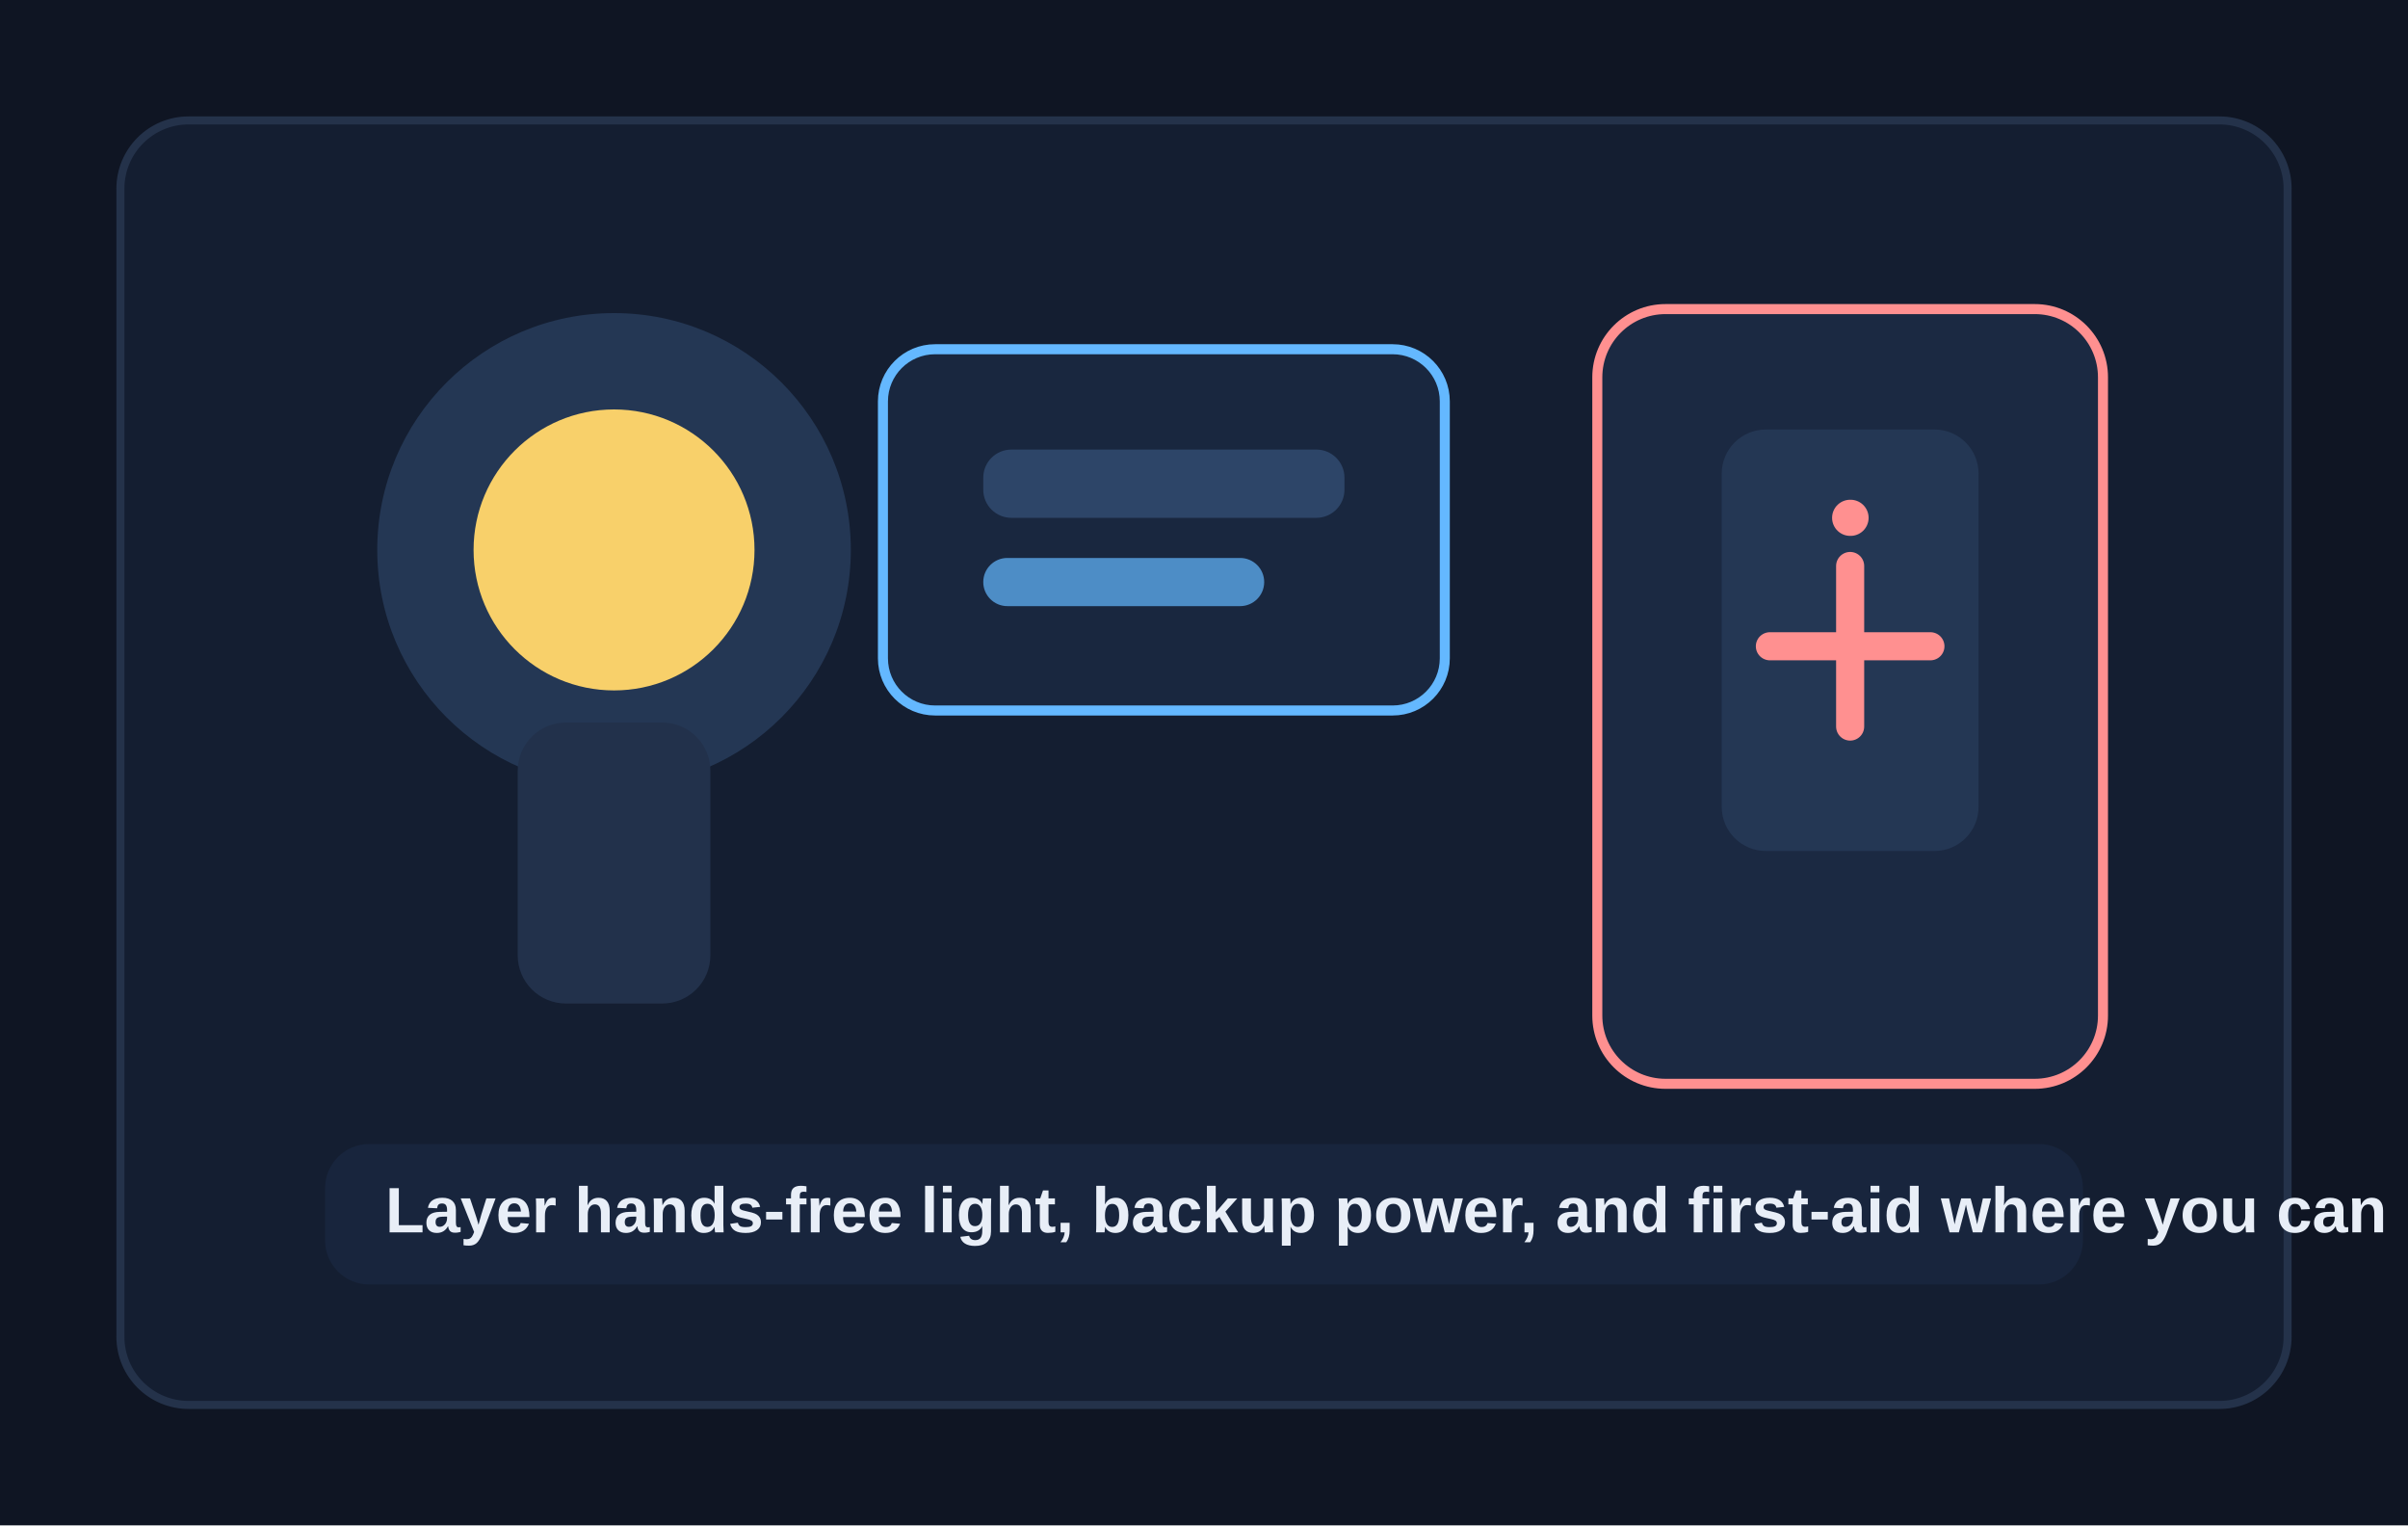
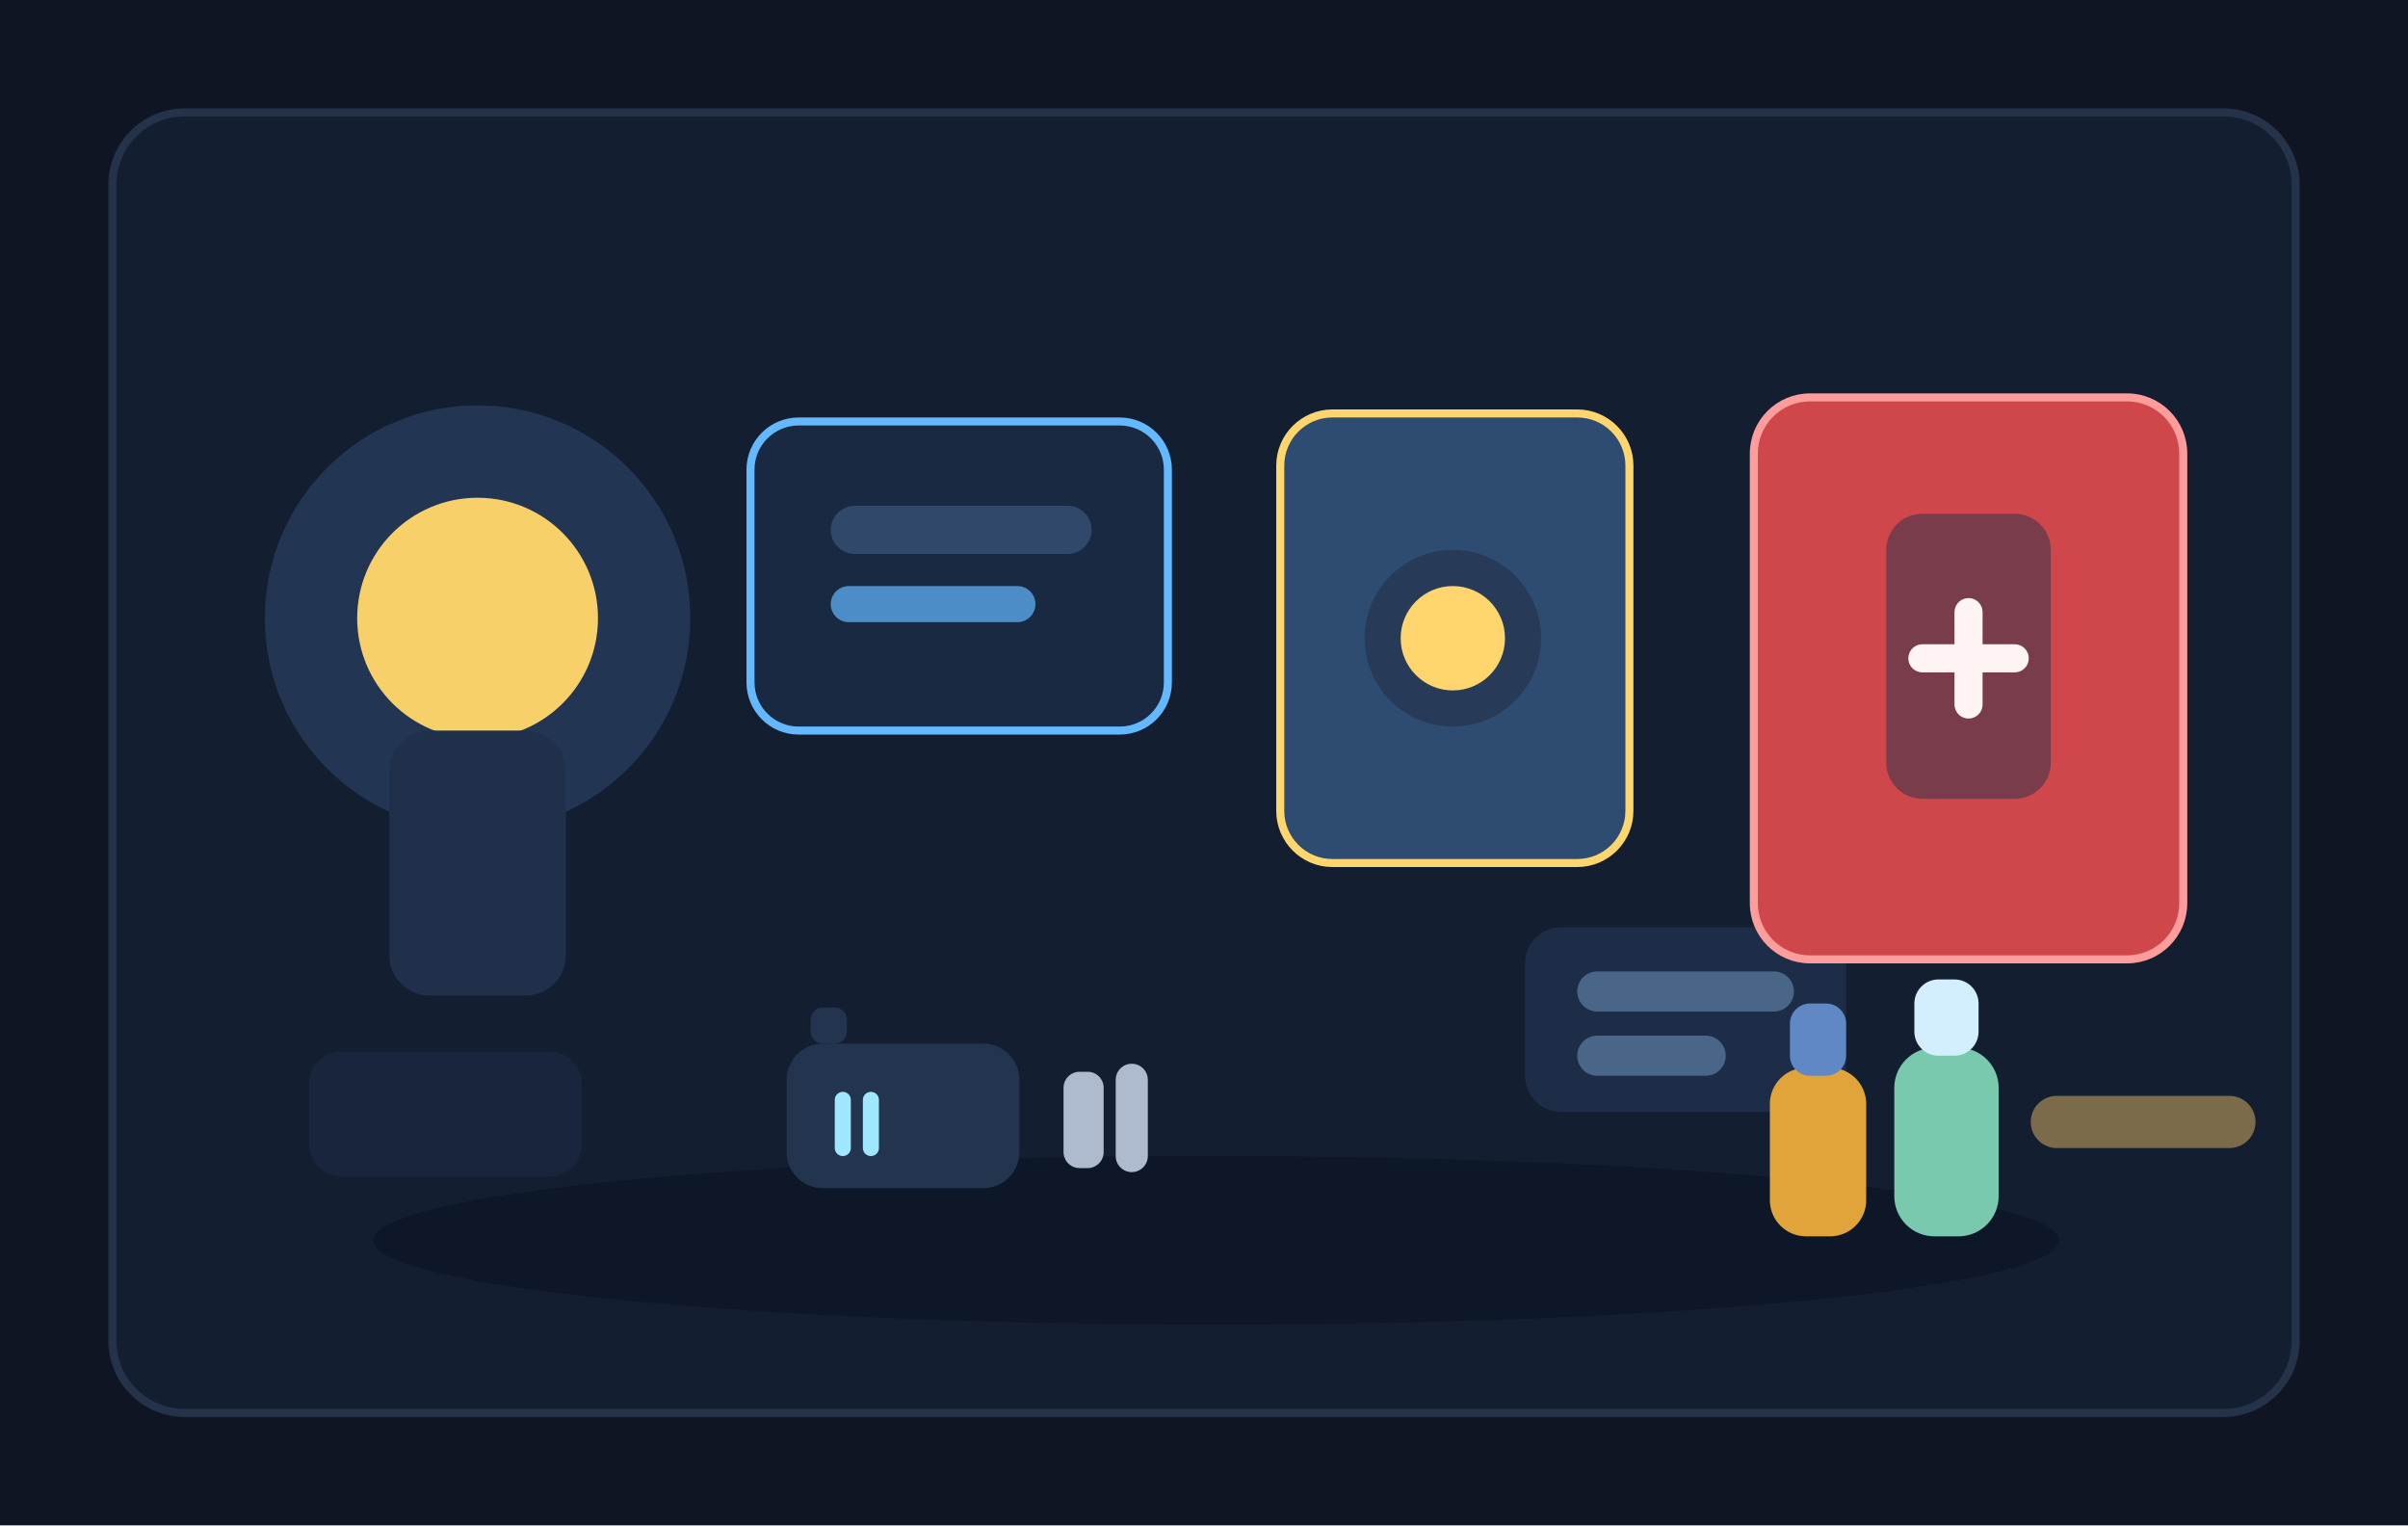
<svg xmlns="http://www.w3.org/2000/svg" width="1200" height="760" viewBox="0 0 1200 760" fill="none">
  <rect width="1200" height="760" fill="#0F1523" />
-   <rect x="60" y="60" width="1080" height="640" rx="34" fill="#141E31" stroke="#24324A" stroke-width="4" />
-   <circle cx="306" cy="274" r="118" fill="#243754" />
-   <circle cx="306" cy="274" r="70" fill="#F8D06A" />
-   <rect x="258" y="360" width="96" height="140" rx="24" fill="#22314B" />
-   <rect x="440" y="174" width="280" height="180" rx="26" fill="#19273F" stroke="#64B8FF" stroke-width="5" />
-   <rect x="490" y="224" width="180" height="34" rx="14" fill="#2D4568" />
-   <rect x="490" y="278" width="140" height="24" rx="12" fill="#64B8FF" fill-opacity="0.7" />
-   <rect x="796" y="154" width="252" height="386" rx="34" fill="#1B2942" stroke="#FF9090" stroke-width="5" />
-   <rect x="858" y="214" width="128" height="210" rx="22" fill="#243754" />
-   <path d="M922 258H922.2" stroke="#FF9090" stroke-width="18" stroke-linecap="round" />
-   <path d="M882 322H962" stroke="#FF9090" stroke-width="14" stroke-linecap="round" />
-   <path d="M922 282V362" stroke="#FF9090" stroke-width="14" stroke-linecap="round" />
-   <rect x="162" y="570" width="876" height="70" rx="22" fill="#18253D" />
-   <text x="192" y="614" fill="#E8EEF7" font-family="Arial, sans-serif" font-size="32" font-weight="700">Layer hands-free light, backup power, and first-aid where you can reach them fast.</text>
+   <rect x="56" y="56" width="1088" height="648" rx="36" fill="#141E31" stroke="#24324A" stroke-width="4" />
+   <ellipse cx="606" cy="618" rx="420" ry="42" fill="#08101D" fill-opacity="0.48" />
+   <circle cx="238" cy="308" r="106" fill="#223654" />
+   <circle cx="238" cy="308" r="60" fill="#F8D06A" />
+   <rect x="194" y="364" width="88" height="132" rx="20" fill="#20304B" />
+   <rect x="154" y="524" width="136" height="62" rx="16" fill="#18253D" />
+   <rect x="374" y="210" width="208" height="154" rx="24" fill="#1A2942" stroke="#63B8FF" stroke-width="4" />
+   <rect x="414" y="252" width="130" height="24" rx="12" fill="#30496A" />
+   <rect x="414" y="292" width="102" height="18" rx="9" fill="#63B8FF" fill-opacity="0.7" />
+   <rect x="392" y="520" width="116" height="72" rx="18" fill="#23344F" />
+   <rect x="404" y="502" width="18" height="18" rx="6" fill="#23344F" />
+   <path d="M420 548V572" stroke="#9FE7FF" stroke-width="8" stroke-linecap="round" />
+   <path d="M434 548V572" stroke="#9FE7FF" stroke-width="8" stroke-linecap="round" />
+   <rect x="530" y="534" width="20" height="48" rx="8" fill="#AEBACE" />
+   <rect x="556" y="530" width="16" height="54" rx="8" fill="#AEBACE" />
+   <rect x="638" y="206" width="174" height="224" rx="26" fill="#2E4B71" stroke="#FFD66E" stroke-width="4" />
+   <rect x="760" y="462" width="160" height="92" rx="18" fill="#1E2D47" />
+   <rect x="786" y="484" width="108" height="20" rx="10" fill="#496688" />
+   <rect x="786" y="516" width="74" height="20" rx="10" fill="#496688" />
+   <circle cx="724" cy="318" r="44" fill="#273B59" />
+   <circle cx="724" cy="318" r="26" fill="#FFD66E" />
+   <rect x="874" y="198" width="214" height="280" rx="28" fill="#CF474A" stroke="#FF9D9D" stroke-width="4" />
+   <rect x="940" y="256" width="82" height="142" rx="18" fill="#22324D" fill-opacity="0.5" />
+   <path d="M958 328H1004" stroke="#FFF4F4" stroke-width="14" stroke-linecap="round" />
+   <path d="M981 305V351" stroke="#FFF4F4" stroke-width="14" stroke-linecap="round" />
+   <rect x="882" y="532" width="48" height="84" rx="18" fill="#E0A43B" />
+   <rect x="892" y="500" width="28" height="36" rx="10" fill="#5F88C5" />
+   <rect x="944" y="522" width="52" height="94" rx="20" fill="#79C9AE" />
+   <rect x="954" y="488" width="32" height="38" rx="12" fill="#D2EEFF" />
+   <rect x="1012" y="546" width="112" height="26" rx="13" fill="#7C6B4A" />
</svg>
